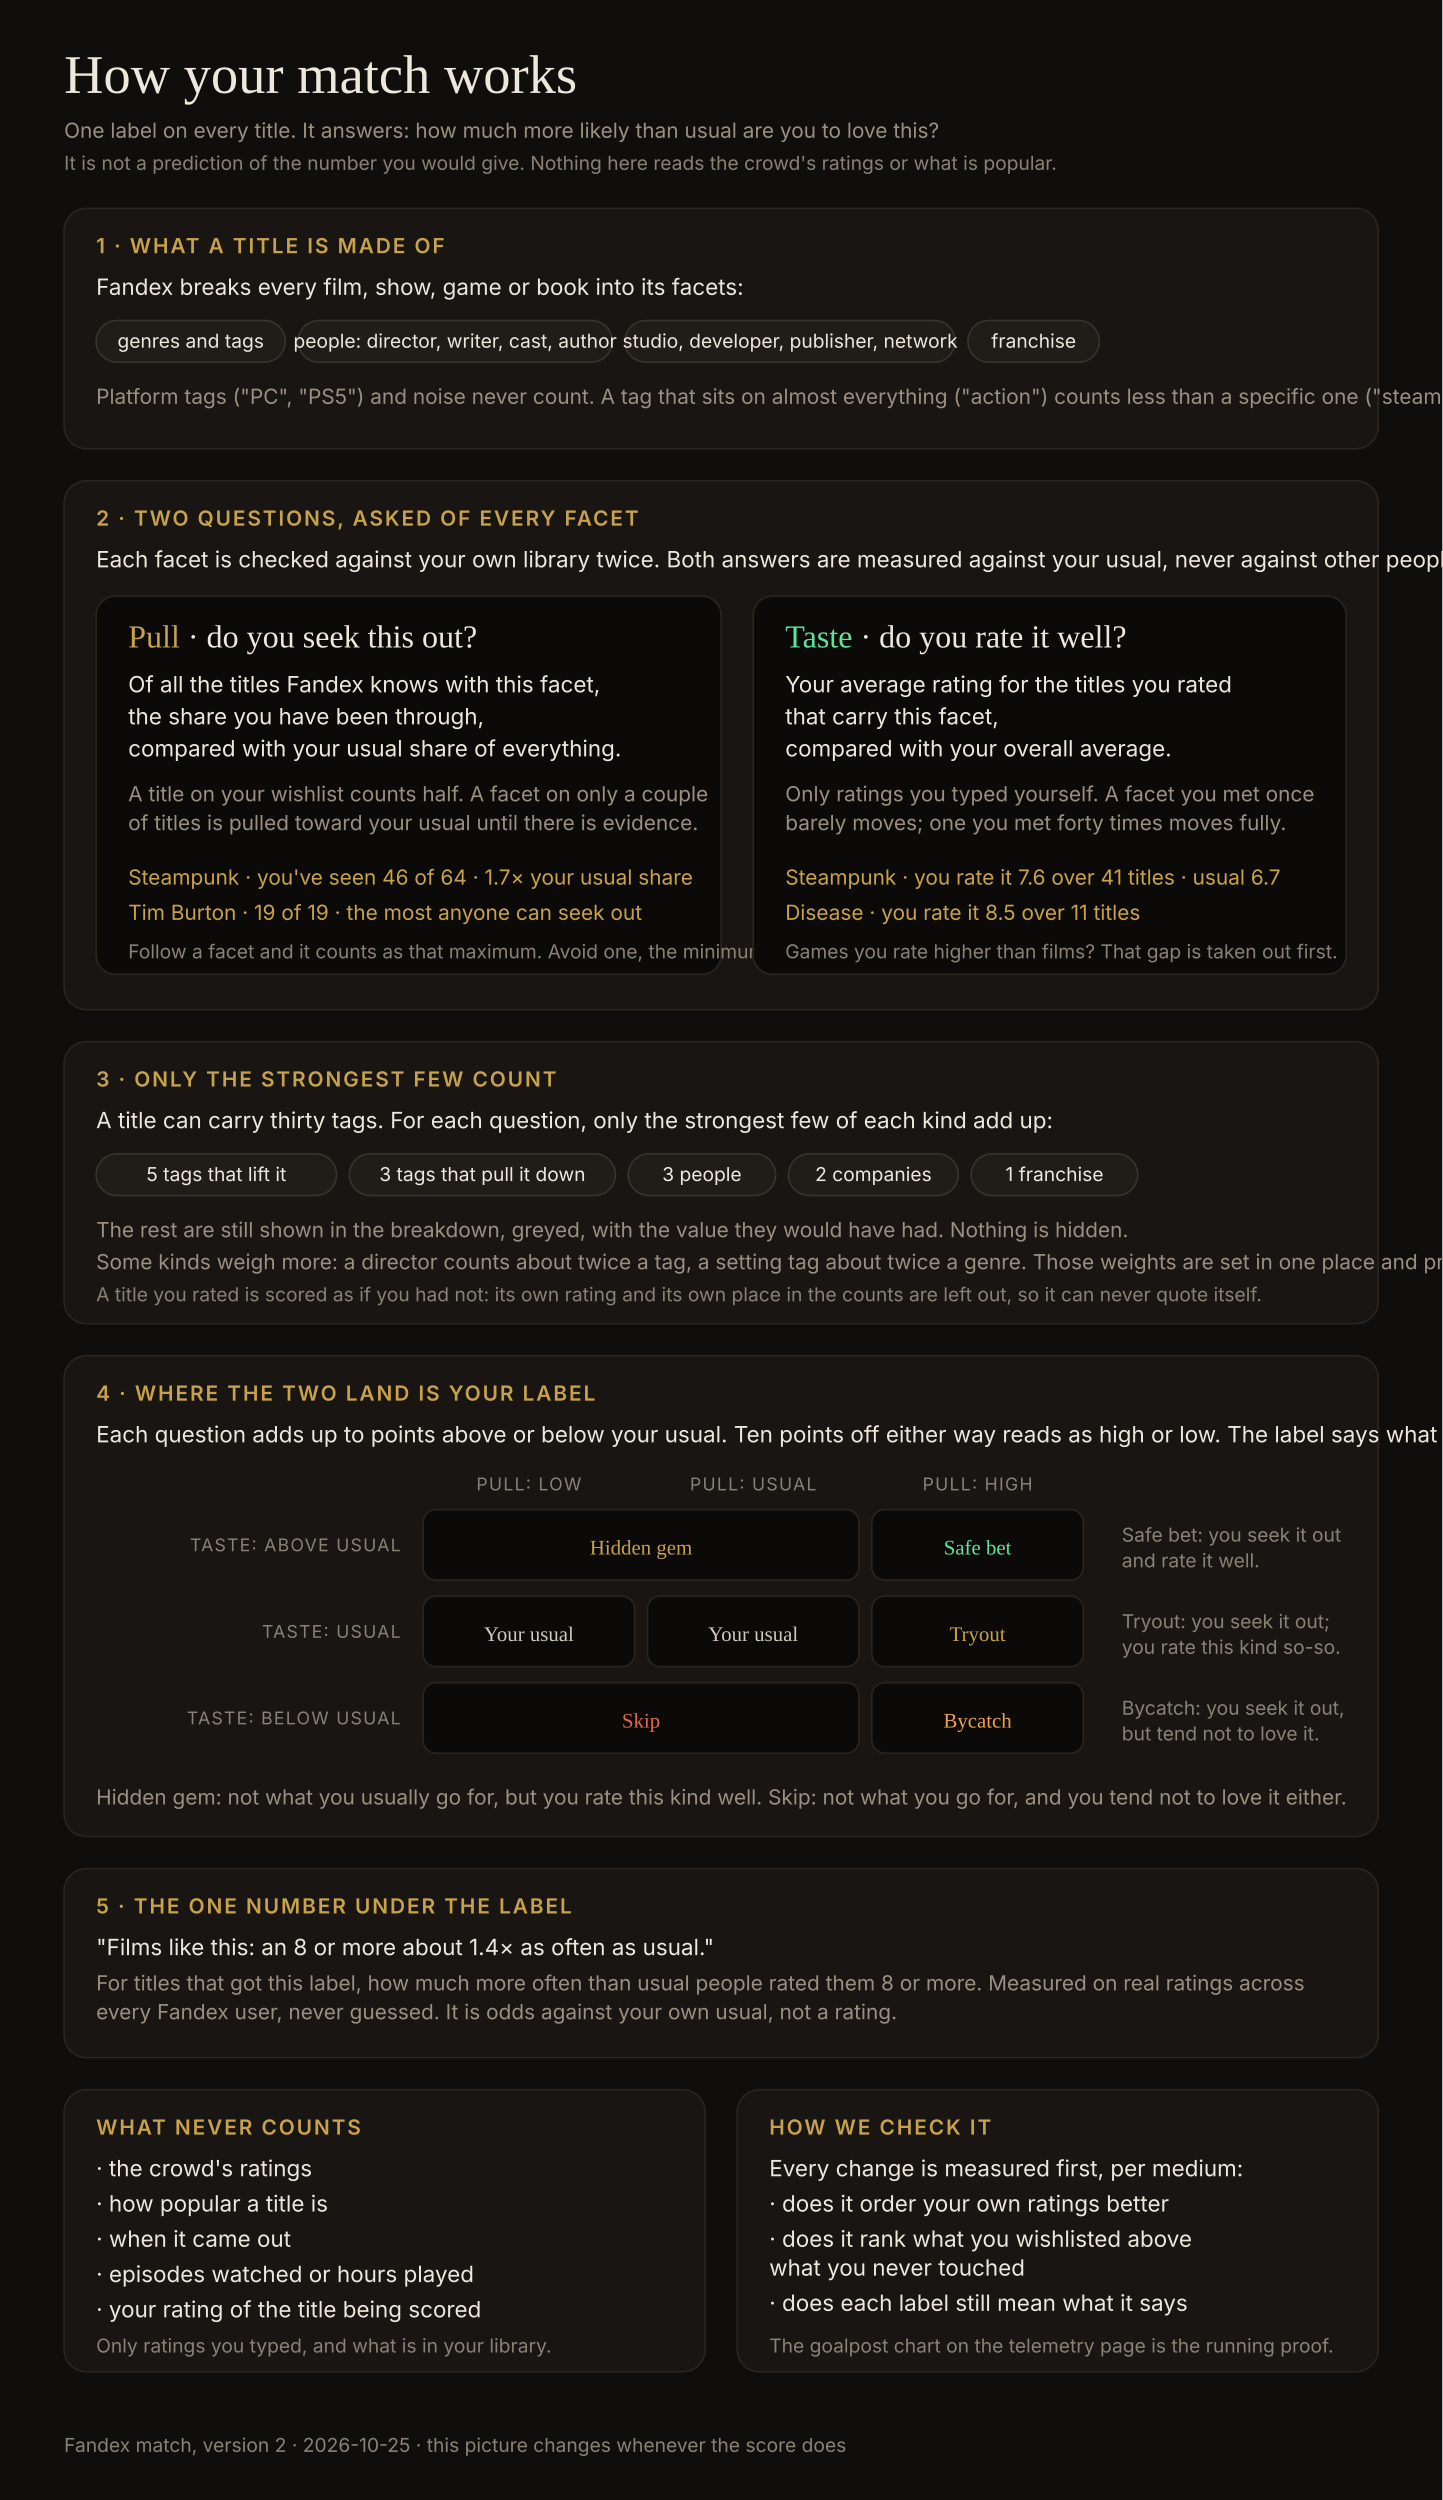
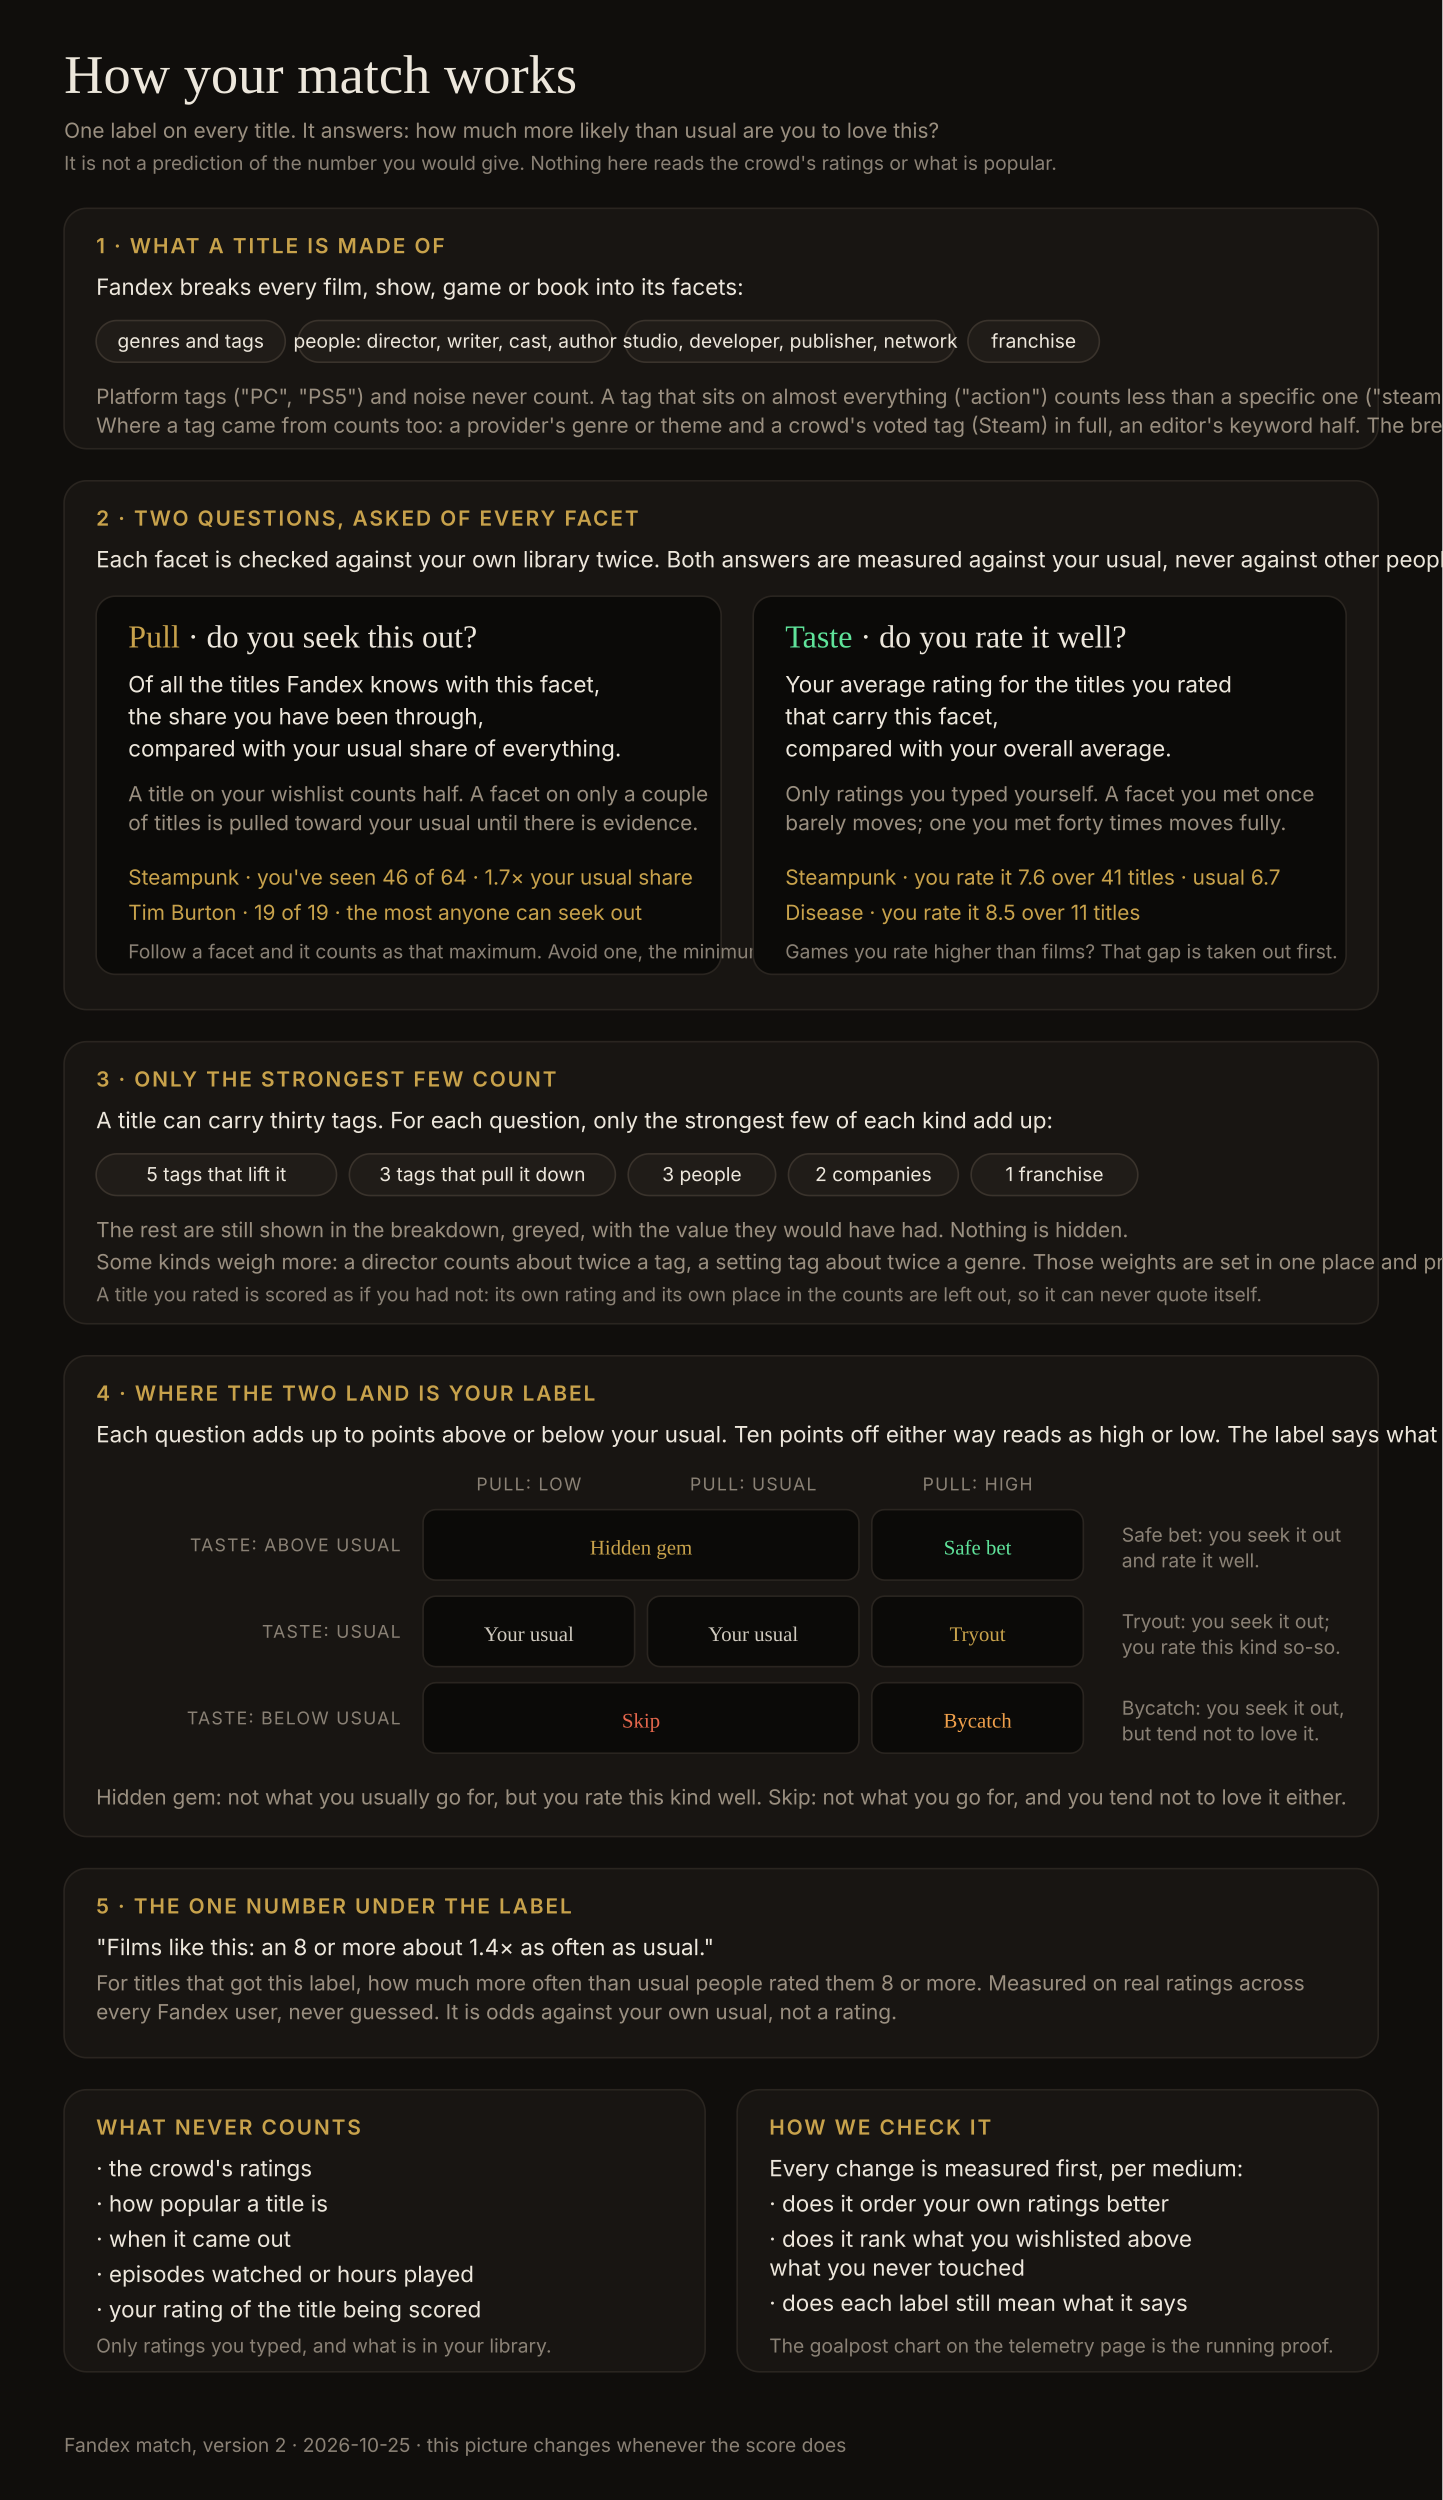
<svg xmlns="http://www.w3.org/2000/svg" viewBox="0 0 900 1560" width="900" height="1560" role="img" aria-labelledby="t d">
  <style>
    .bg { fill: #100E0C; }
    .card { fill: #181512; stroke: #2A2520; stroke-width: 1; }
    .inset { fill: #0B0A08; stroke: #2A2520; stroke-width: 1; }
    .h1 { font: 500 34px Georgia, 'Times New Roman', serif; fill: #EDE7DC; }
    .h2 { font: 500 20px Georgia, 'Times New Roman', serif; fill: #EDE7DC; }
    .h3 { font: 600 13px 'Segoe UI', Inter, Helvetica, Arial, sans-serif; fill: #C8A24B; letter-spacing: 1.2px; }
    .body { font: 400 14px 'Segoe UI', Inter, Helvetica, Arial, sans-serif; fill: #EDE7DC; }
    .muted { font: 400 13px 'Segoe UI', Inter, Helvetica, Arial, sans-serif; fill: #9A8F80; }
    .small { font: 400 12px 'Segoe UI', Inter, Helvetica, Arial, sans-serif; fill: #8A8175; }
    .ex { font: 400 13px 'Segoe UI', Inter, Helvetica, Arial, sans-serif; fill: #C8A24B; }
    .chip { fill: #201C18; stroke: #3A332C; stroke-width: 1; }
    .chipt { font: 400 12px 'Segoe UI', Inter, Helvetica, Arial, sans-serif; fill: #EDE7DC; }
    .gold { fill: #C8A24B; }
    .green { fill: #5FE39A; }
    .orange { fill: #F0A04B; }
    .grey { fill: #CFC9BE; }
    .mute { fill: #6F665A; }
    .red { fill: #E5674C; }
    .cell { fill: #0B0A08; stroke: #2A2520; stroke-width: 1; }
    .cellt { font: 500 13px Georgia, 'Times New Roman', serif; }
    .axis { font: 400 11px 'Segoe UI', Inter, Helvetica, Arial, sans-serif; fill: #8A8175; letter-spacing: 0.8px; }
  </style>
  <rect class="bg" width="900" height="1560" rx="0" />
  <text class="h1" x="40" y="58">How your match works</text>
  <text class="muted" x="40" y="86">One label on every title. It answers: how much more likely than usual are you to love this?</text>
  <text class="small" x="40" y="106">It is not a prediction of the number you would give. Nothing here reads the crowd's ratings or what is popular.</text>
  <rect class="card" x="40" y="130" width="820" height="150" rx="14" />
  <text class="h3" x="60" y="158">1 · WHAT A TITLE IS MADE OF</text>
  <text class="body" x="60" y="184">Fandex breaks every film, show, game or book into its facets:</text>
  <g>
    <rect class="chip" x="60" y="200" width="118" height="26" rx="13" />
    <text class="chipt" x="119" y="217" text-anchor="middle">genres and tags</text>
    <rect class="chip" x="186" y="200" width="196" height="26" rx="13" />
    <text class="chipt" x="284" y="217" text-anchor="middle">people: director, writer, cast, author</text>
    <rect class="chip" x="390" y="200" width="206" height="26" rx="13" />
    <text class="chipt" x="493" y="217" text-anchor="middle">studio, developer, publisher, network</text>
    <rect class="chip" x="604" y="200" width="82" height="26" rx="13" />
    <text class="chipt" x="645" y="217" text-anchor="middle">franchise</text>
  </g>
  <text class="muted" x="60" y="252">Platform tags ("PC", "PS5") and noise never count. A tag that sits on almost everything ("action") counts less than a specific one ("steampunk").</text>
+   <text class="muted" x="60" y="270">Where a tag came from counts too: a provider's genre or theme and a crowd's voted tag (Steam) in full, an editor's keyword half. The breakdown marks them core and detail.</text>
  <rect class="card" x="40" y="300" width="820" height="330" rx="14" />
  <text class="h3" x="60" y="328">2 · TWO QUESTIONS, ASKED OF EVERY FACET</text>
  <text class="body" x="60" y="354">Each facet is checked against your own library twice. Both answers are measured against your usual, never against other people.</text>
  <rect class="inset" x="60" y="372" width="390" height="236" rx="12" />
  <text class="h2" x="80" y="404">
    <tspan class="gold">Pull</tspan> · do you seek this out?</text>
  <text class="body" x="80" y="432">Of all the titles Fandex knows with this facet,</text>
  <text class="body" x="80" y="452">the share you have been through,</text>
  <text class="body" x="80" y="472">compared with your usual share of everything.</text>
  <text class="muted" x="80" y="500">A title on your wishlist counts half. A facet on only a couple</text>
  <text class="muted" x="80" y="518">of titles is pulled toward your usual until there is evidence.</text>
  <text class="ex" x="80" y="552">Steampunk · you've seen 46 of 64 · 1.7× your usual share</text>
  <text class="ex" x="80" y="574">Tim Burton · 19 of 19 · the most anyone can seek out</text>
  <text class="small" x="80" y="598">Follow a facet and it counts as that maximum. Avoid one, the minimum.</text>
  <rect class="inset" x="470" y="372" width="370" height="236" rx="12" />
  <text class="h2" x="490" y="404">
    <tspan class="green">Taste</tspan> · do you rate it well?</text>
  <text class="body" x="490" y="432">Your average rating for the titles you rated</text>
  <text class="body" x="490" y="452">that carry this facet,</text>
  <text class="body" x="490" y="472">compared with your overall average.</text>
  <text class="muted" x="490" y="500">Only ratings you typed yourself. A facet you met once</text>
  <text class="muted" x="490" y="518">barely moves; one you met forty times moves fully.</text>
  <text class="ex" x="490" y="552">Steampunk · you rate it 7.6 over 41 titles · usual 6.7</text>
  <text class="ex" x="490" y="574">Disease · you rate it 8.5 over 11 titles</text>
  <text class="small" x="490" y="598">Games you rate higher than films? That gap is taken out first.</text>
  <rect class="card" x="40" y="650" width="820" height="176" rx="14" />
  <text class="h3" x="60" y="678">3 · ONLY THE STRONGEST FEW COUNT</text>
  <text class="body" x="60" y="704">A title can carry thirty tags. For each question, only the strongest few of each kind add up:</text>
  <g>
    <rect class="chip" x="60" y="720" width="150" height="26" rx="13" />
    <text class="chipt" x="135" y="737" text-anchor="middle">5 tags that lift it</text>
    <rect class="chip" x="218" y="720" width="166" height="26" rx="13" />
    <text class="chipt" x="301" y="737" text-anchor="middle">3 tags that pull it down</text>
    <rect class="chip" x="392" y="720" width="92" height="26" rx="13" />
    <text class="chipt" x="438" y="737" text-anchor="middle">3 people</text>
    <rect class="chip" x="492" y="720" width="106" height="26" rx="13" />
    <text class="chipt" x="545" y="737" text-anchor="middle">2 companies</text>
    <rect class="chip" x="606" y="720" width="104" height="26" rx="13" />
    <text class="chipt" x="658" y="737" text-anchor="middle">1 franchise</text>
  </g>
  <text class="muted" x="60" y="772">The rest are still shown in the breakdown, greyed, with the value they would have had. Nothing is hidden.</text>
  <text class="muted" x="60" y="792">Some kinds weigh more: a director counts about twice a tag, a setting tag about twice a genre. Those weights are set in one place and printed on every row.</text>
  <text class="small" x="60" y="812">A title you rated is scored as if you had not: its own rating and its own place in the counts are left out, so it can never quote itself.</text>
  <rect class="card" x="40" y="846" width="820" height="300" rx="14" />
  <text class="h3" x="60" y="874">4 · WHERE THE TWO LAND IS YOUR LABEL</text>
  <text class="body" x="60" y="900">Each question adds up to points above or below your usual. Ten points off either way reads as high or low. The label says what to do.</text>
  <text class="axis" x="330" y="930" text-anchor="middle">PULL: LOW</text>
  <text class="axis" x="470" y="930" text-anchor="middle">PULL: USUAL</text>
  <text class="axis" x="610" y="930" text-anchor="middle">PULL: HIGH</text>
  <text class="axis" x="250" y="968" text-anchor="end">TASTE: ABOVE USUAL</text>
  <text class="axis" x="250" y="1022" text-anchor="end">TASTE: USUAL</text>
  <text class="axis" x="250" y="1076" text-anchor="end">TASTE: BELOW USUAL</text>
  <rect class="cell" x="264" y="942" width="272" height="44" rx="8" />
  <text class="cellt gold" x="400" y="970" text-anchor="middle">Hidden gem</text>
  <rect class="cell" x="544" y="942" width="132" height="44" rx="8" />
  <text class="cellt green" x="610" y="970" text-anchor="middle">Safe bet</text>
  <rect class="cell" x="264" y="996" width="132" height="44" rx="8" />
  <text class="cellt grey" x="330" y="1024" text-anchor="middle">Your usual</text>
  <rect class="cell" x="404" y="996" width="132" height="44" rx="8" />
  <text class="cellt grey" x="470" y="1024" text-anchor="middle">Your usual</text>
  <rect class="cell" x="544" y="996" width="132" height="44" rx="8" />
  <text class="cellt gold" x="610" y="1024" text-anchor="middle">Tryout</text>
  <rect class="cell" x="264" y="1050" width="272" height="44" rx="8" />
  <text class="cellt red" x="400" y="1078" text-anchor="middle">Skip</text>
  <rect class="cell" x="544" y="1050" width="132" height="44" rx="8" />
  <text class="cellt orange" x="610" y="1078" text-anchor="middle">Bycatch</text>
  <text class="small" x="700" y="962">Safe bet: you seek it out</text>
  <text class="small" x="700" y="978">and rate it well.</text>
  <text class="small" x="700" y="1016">Tryout: you seek it out;</text>
  <text class="small" x="700" y="1032">you rate this kind so-so.</text>
  <text class="small" x="700" y="1070">Bycatch: you seek it out,</text>
  <text class="small" x="700" y="1086">but tend not to love it.</text>
  <text class="muted" x="60" y="1126">Hidden gem: not what you usually go for, but you rate this kind well. Skip: not what you go for, and you tend not to love it either.</text>
  <rect class="card" x="40" y="1166" width="820" height="118" rx="14" />
  <text class="h3" x="60" y="1194">5 · THE ONE NUMBER UNDER THE LABEL</text>
  <text class="body" x="60" y="1220">"Films like this: an 8 or more about 1.4× as often as usual."</text>
  <text class="muted" x="60" y="1242">For titles that got this label, how much more often than usual people rated them 8 or more. Measured on real ratings across</text>
  <text class="muted" x="60" y="1260">every Fandex user, never guessed. It is odds against your own usual, not a rating.</text>
  <rect class="card" x="40" y="1304" width="400" height="176" rx="14" />
  <text class="h3" x="60" y="1332">WHAT NEVER COUNTS</text>
  <text class="body" x="60" y="1358">· the crowd's ratings</text>
  <text class="body" x="60" y="1380">· how popular a title is</text>
  <text class="body" x="60" y="1402">· when it came out</text>
  <text class="body" x="60" y="1424">· episodes watched or hours played</text>
  <text class="body" x="60" y="1446">· your rating of the title being scored</text>
  <text class="small" x="60" y="1468">Only ratings you typed, and what is in your library.</text>
  <rect class="card" x="460" y="1304" width="400" height="176" rx="14" />
  <text class="h3" x="480" y="1332">HOW WE CHECK IT</text>
  <text class="body" x="480" y="1358">Every change is measured first, per medium:</text>
  <text class="body" x="480" y="1380">· does it order your own ratings better</text>
  <text class="body" x="480" y="1402">· does it rank what you wishlisted above</text>
  <text class="body" x="480" y="1420">  what you never touched</text>
  <text class="body" x="480" y="1442">· does each label still mean what it says</text>
  <text class="small" x="480" y="1468">The goalpost chart on the telemetry page is the running proof.</text>
  <text class="small" x="40" y="1530">Fandex match, version 2 · 2026-10-25 · this picture changes whenever the score does</text>
</svg>
